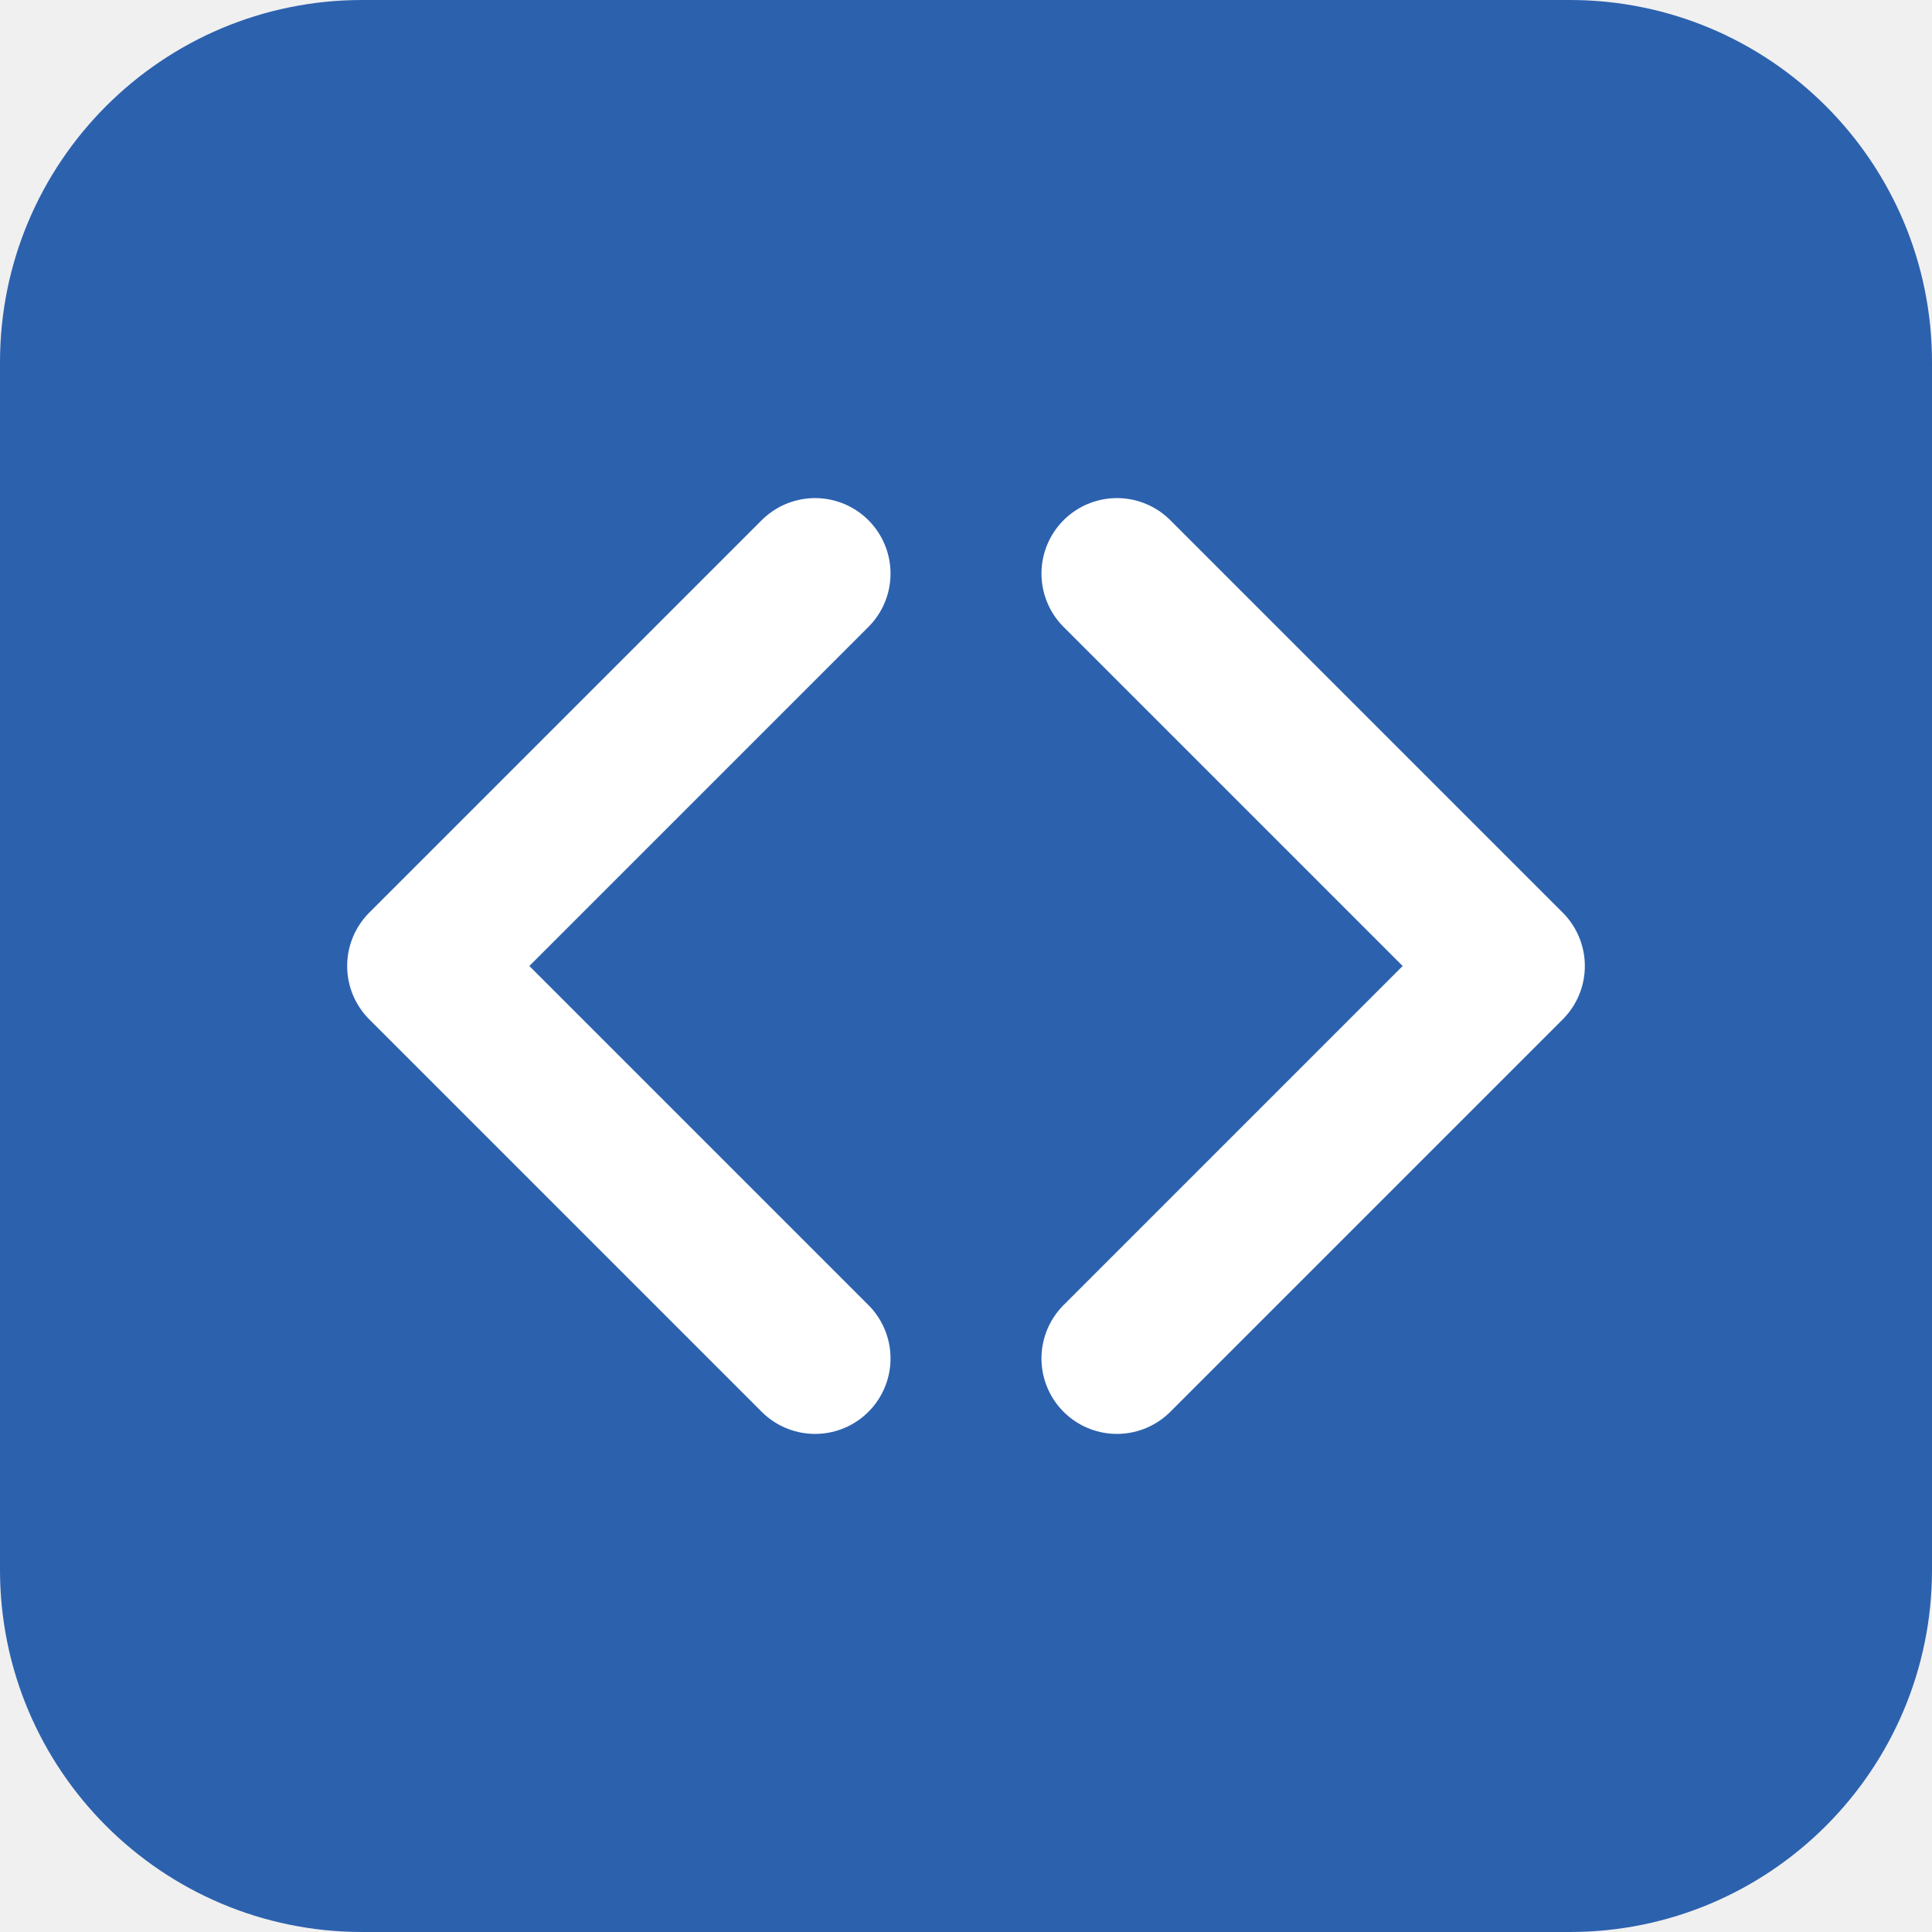
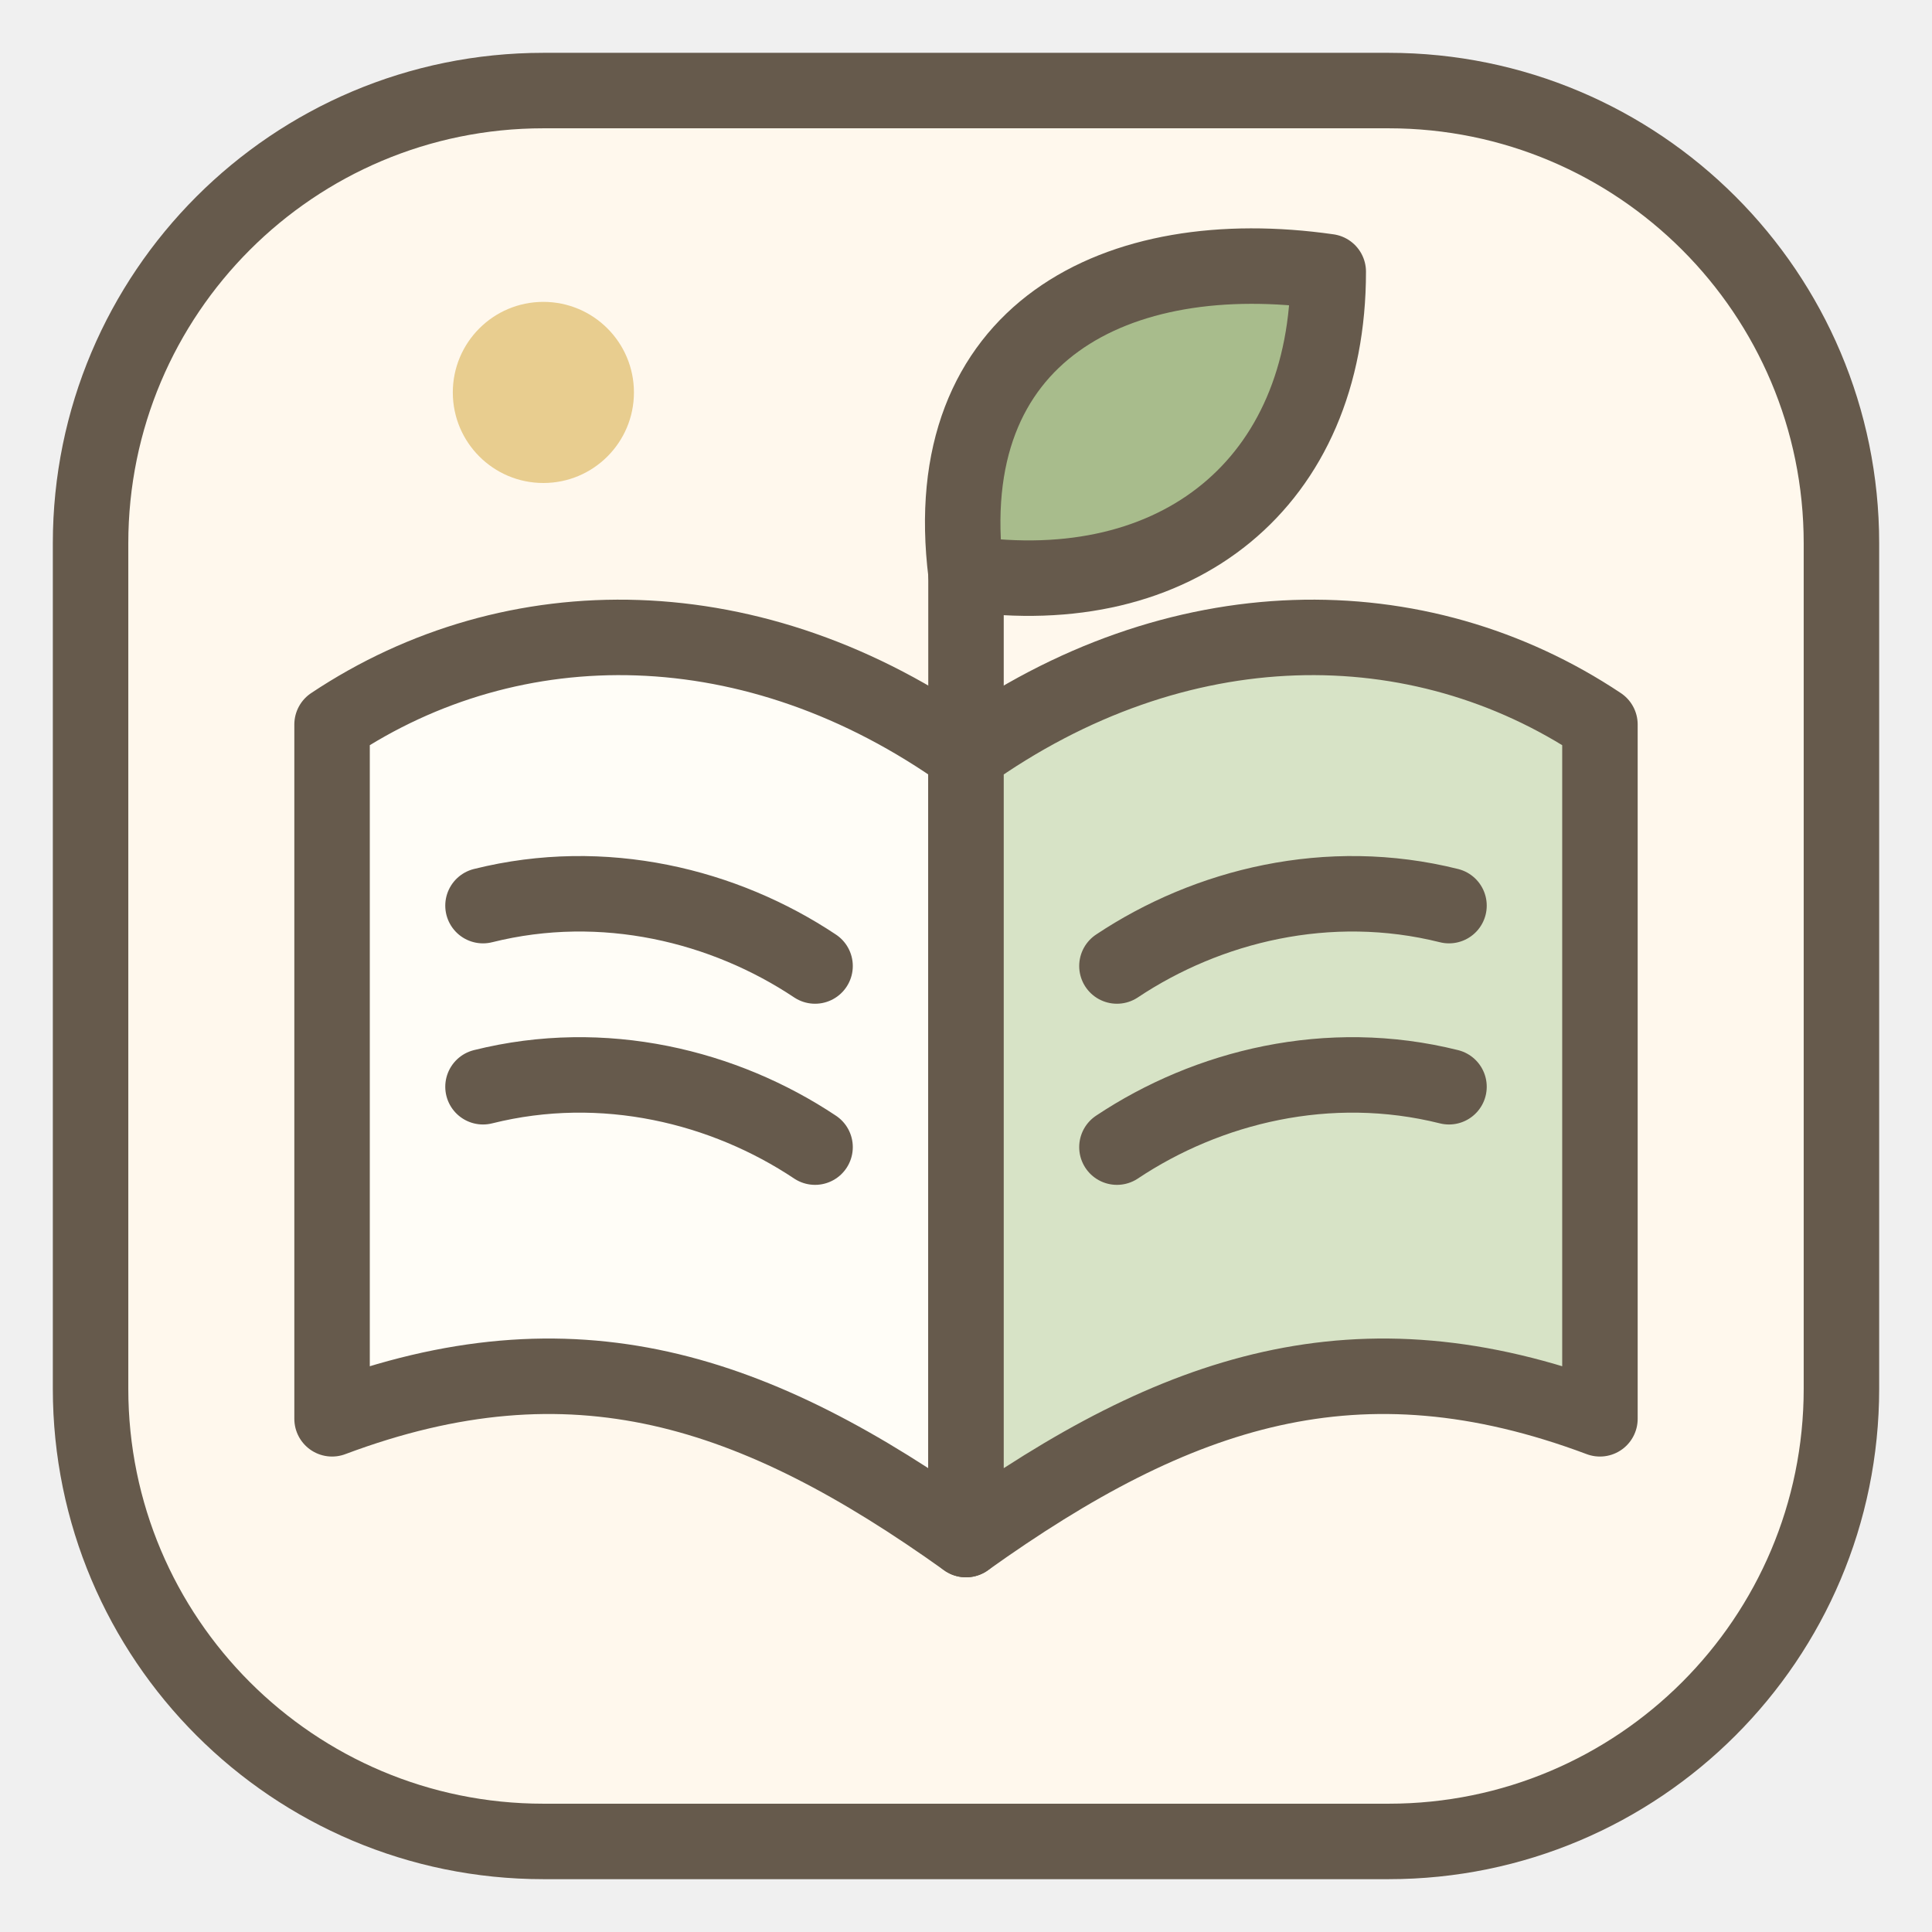
- <svg xmlns="http://www.w3.org/2000/svg" viewBox="0 0 64 64">
-   <rect width="64" height="64" rx="12" fill="#2c61ae" />
-   <path d="M27 19 14 32l13 13m10-26 13 13-13 13" fill="none" stroke="#fff" stroke-width="5" stroke-linecap="round" stroke-linejoin="round" />
+ <svg xmlns="http://www.w3.org/2000/svg" viewBox="0 0 64 64" role="img" aria-label="my_cs 书页与绿叶">
+   <rect x="3" y="3" width="58" height="58" rx="15" fill="#fff8ed" stroke="#665a4c" stroke-width="2.5" />
+   <circle cx="18" cy="13" r="3" fill="#e8cd8f" />
+   <g stroke="#665a4c" stroke-width="2.5" stroke-linecap="round" stroke-linejoin="round">
+     <path d="M32 25C25 20 17 20 11 24V47C19 44 25 46 32 51Z" fill="#fffdf7" />
+     <path d="M32 25C39 20 47 20 53 24V47C45 44 39 46 32 51Z" fill="#d7e3c6" />
+     <path d="M32 19C31 11 37 8 44 9C44 16 39 20 32 19Z" fill="#a8bc8c" />
+     <path d="M32 24V19M16 30C20 29 24 30 27 32M16 36C20 35 24 36 27 38M37 32C40 30 44 29 48 30M37 38C40 36 44 35 48 36" fill="none" />
+   </g>
</svg>
